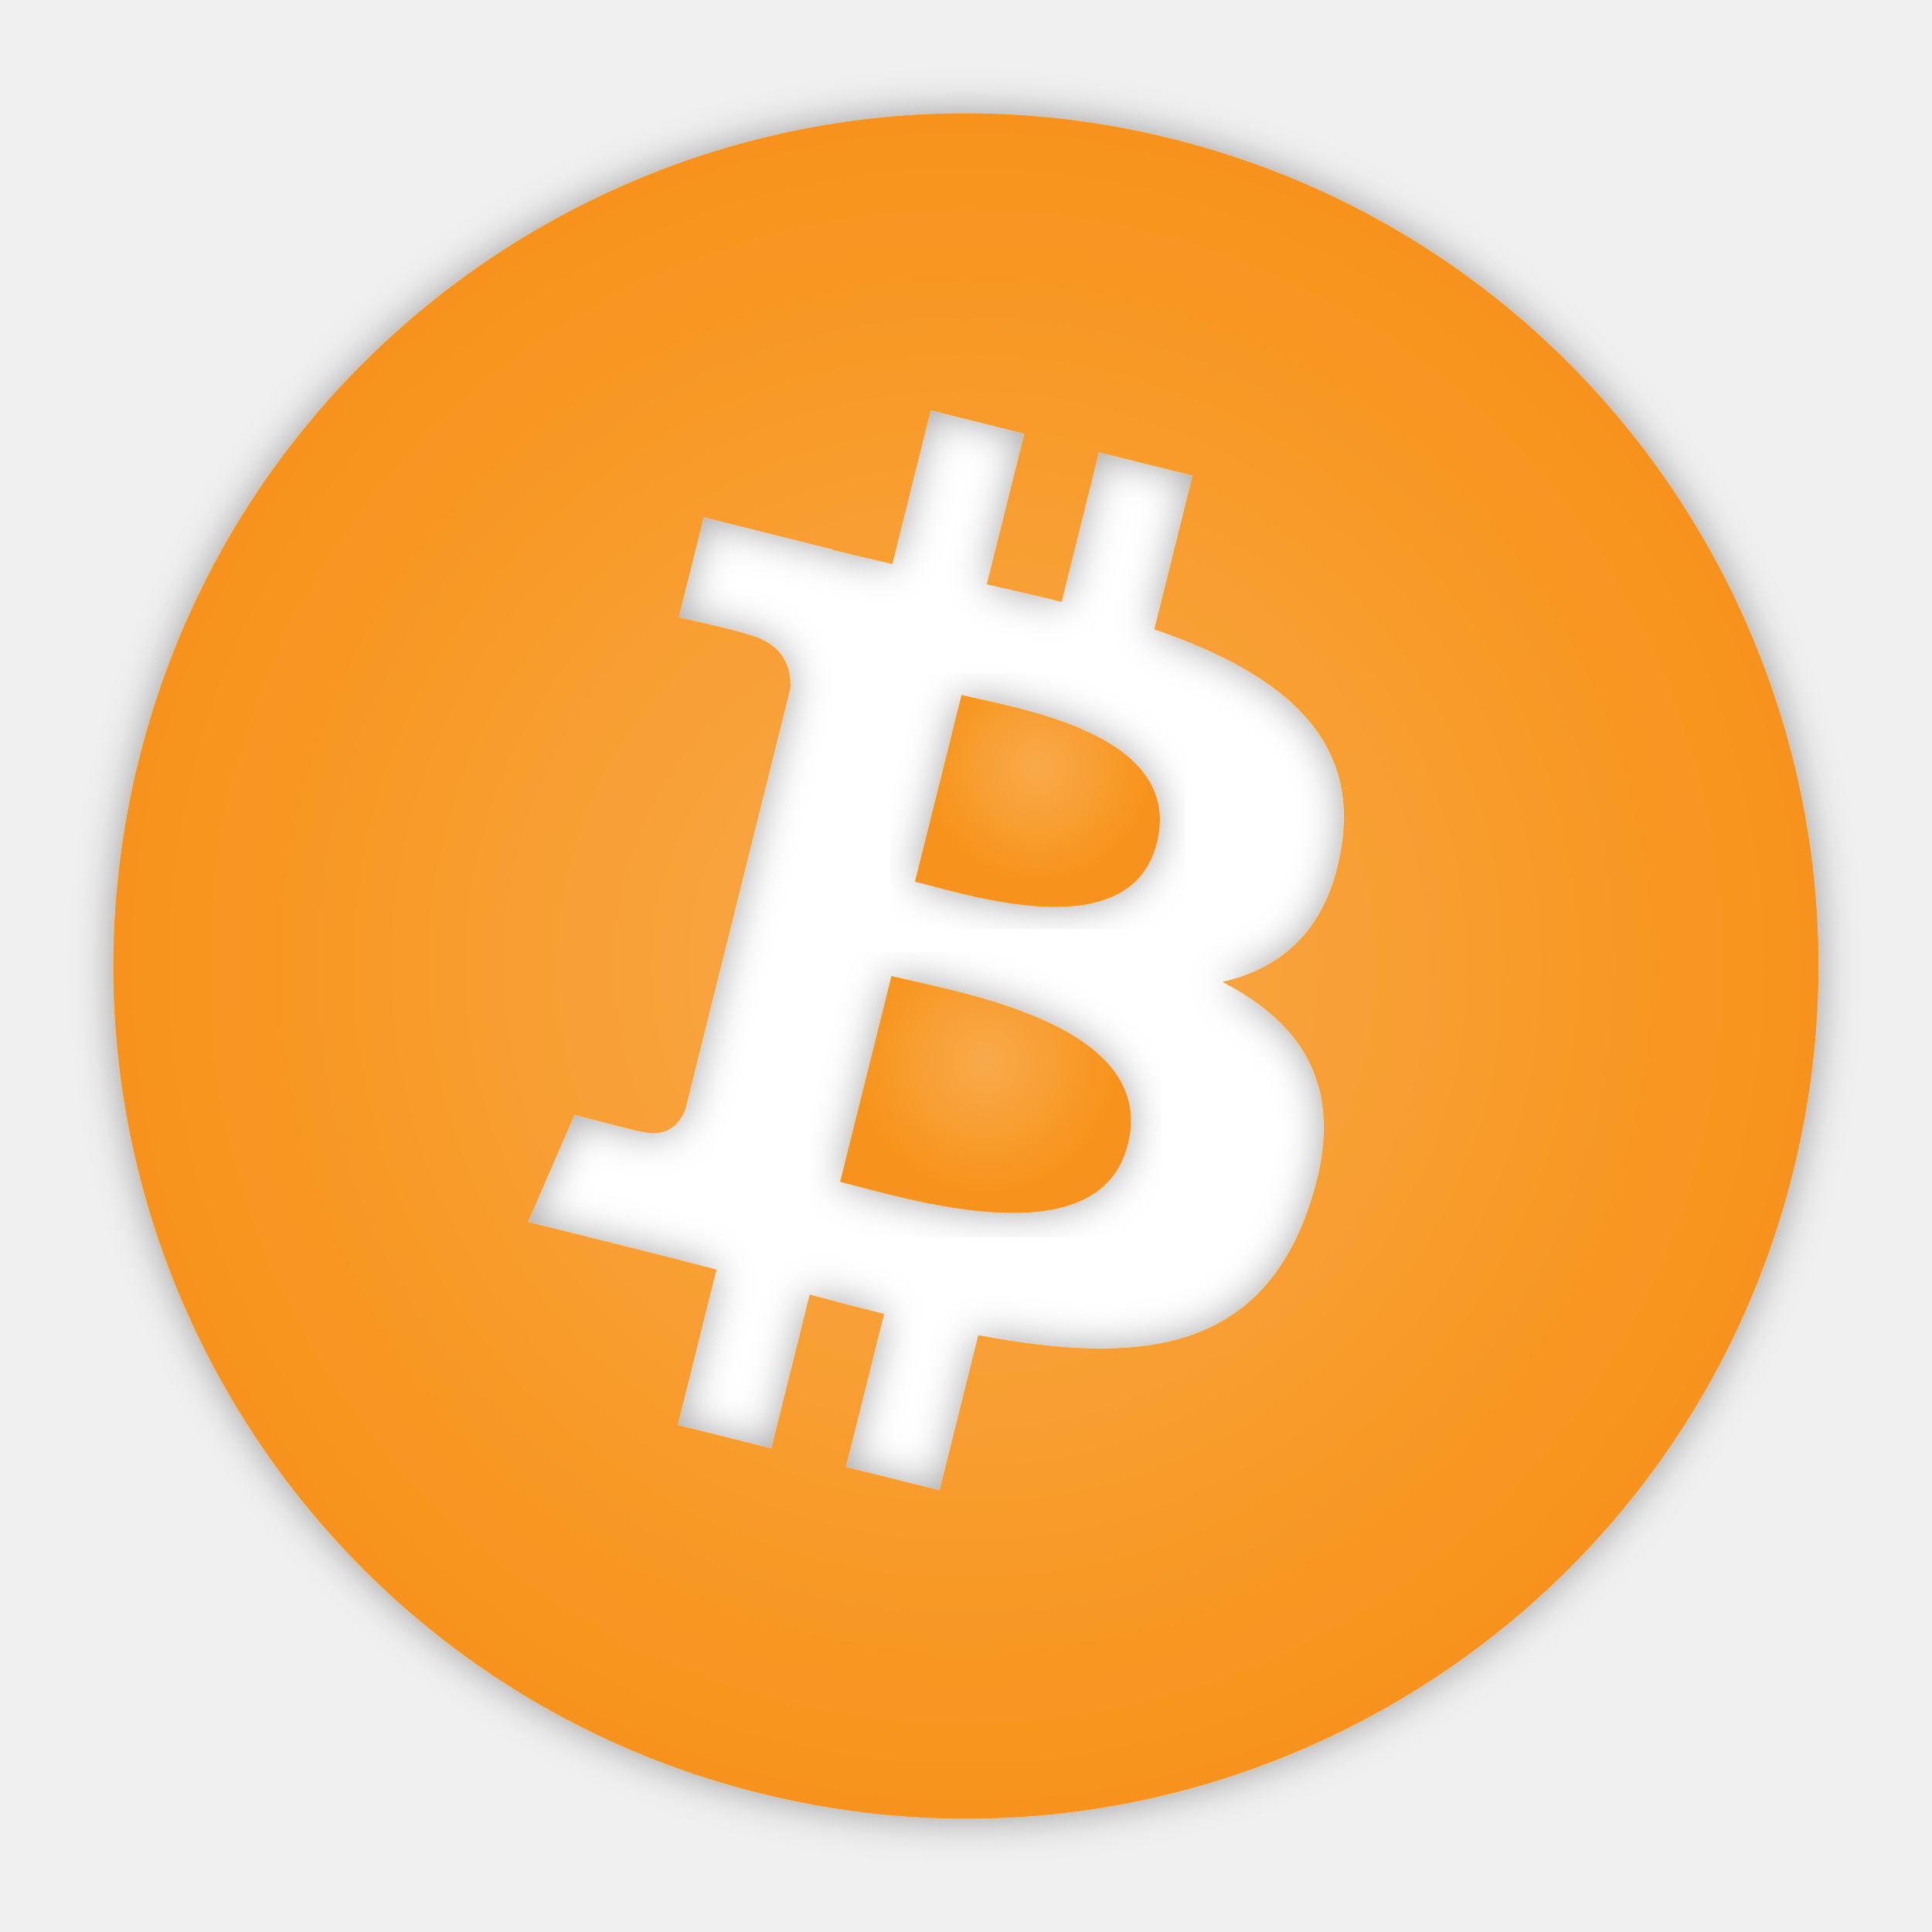
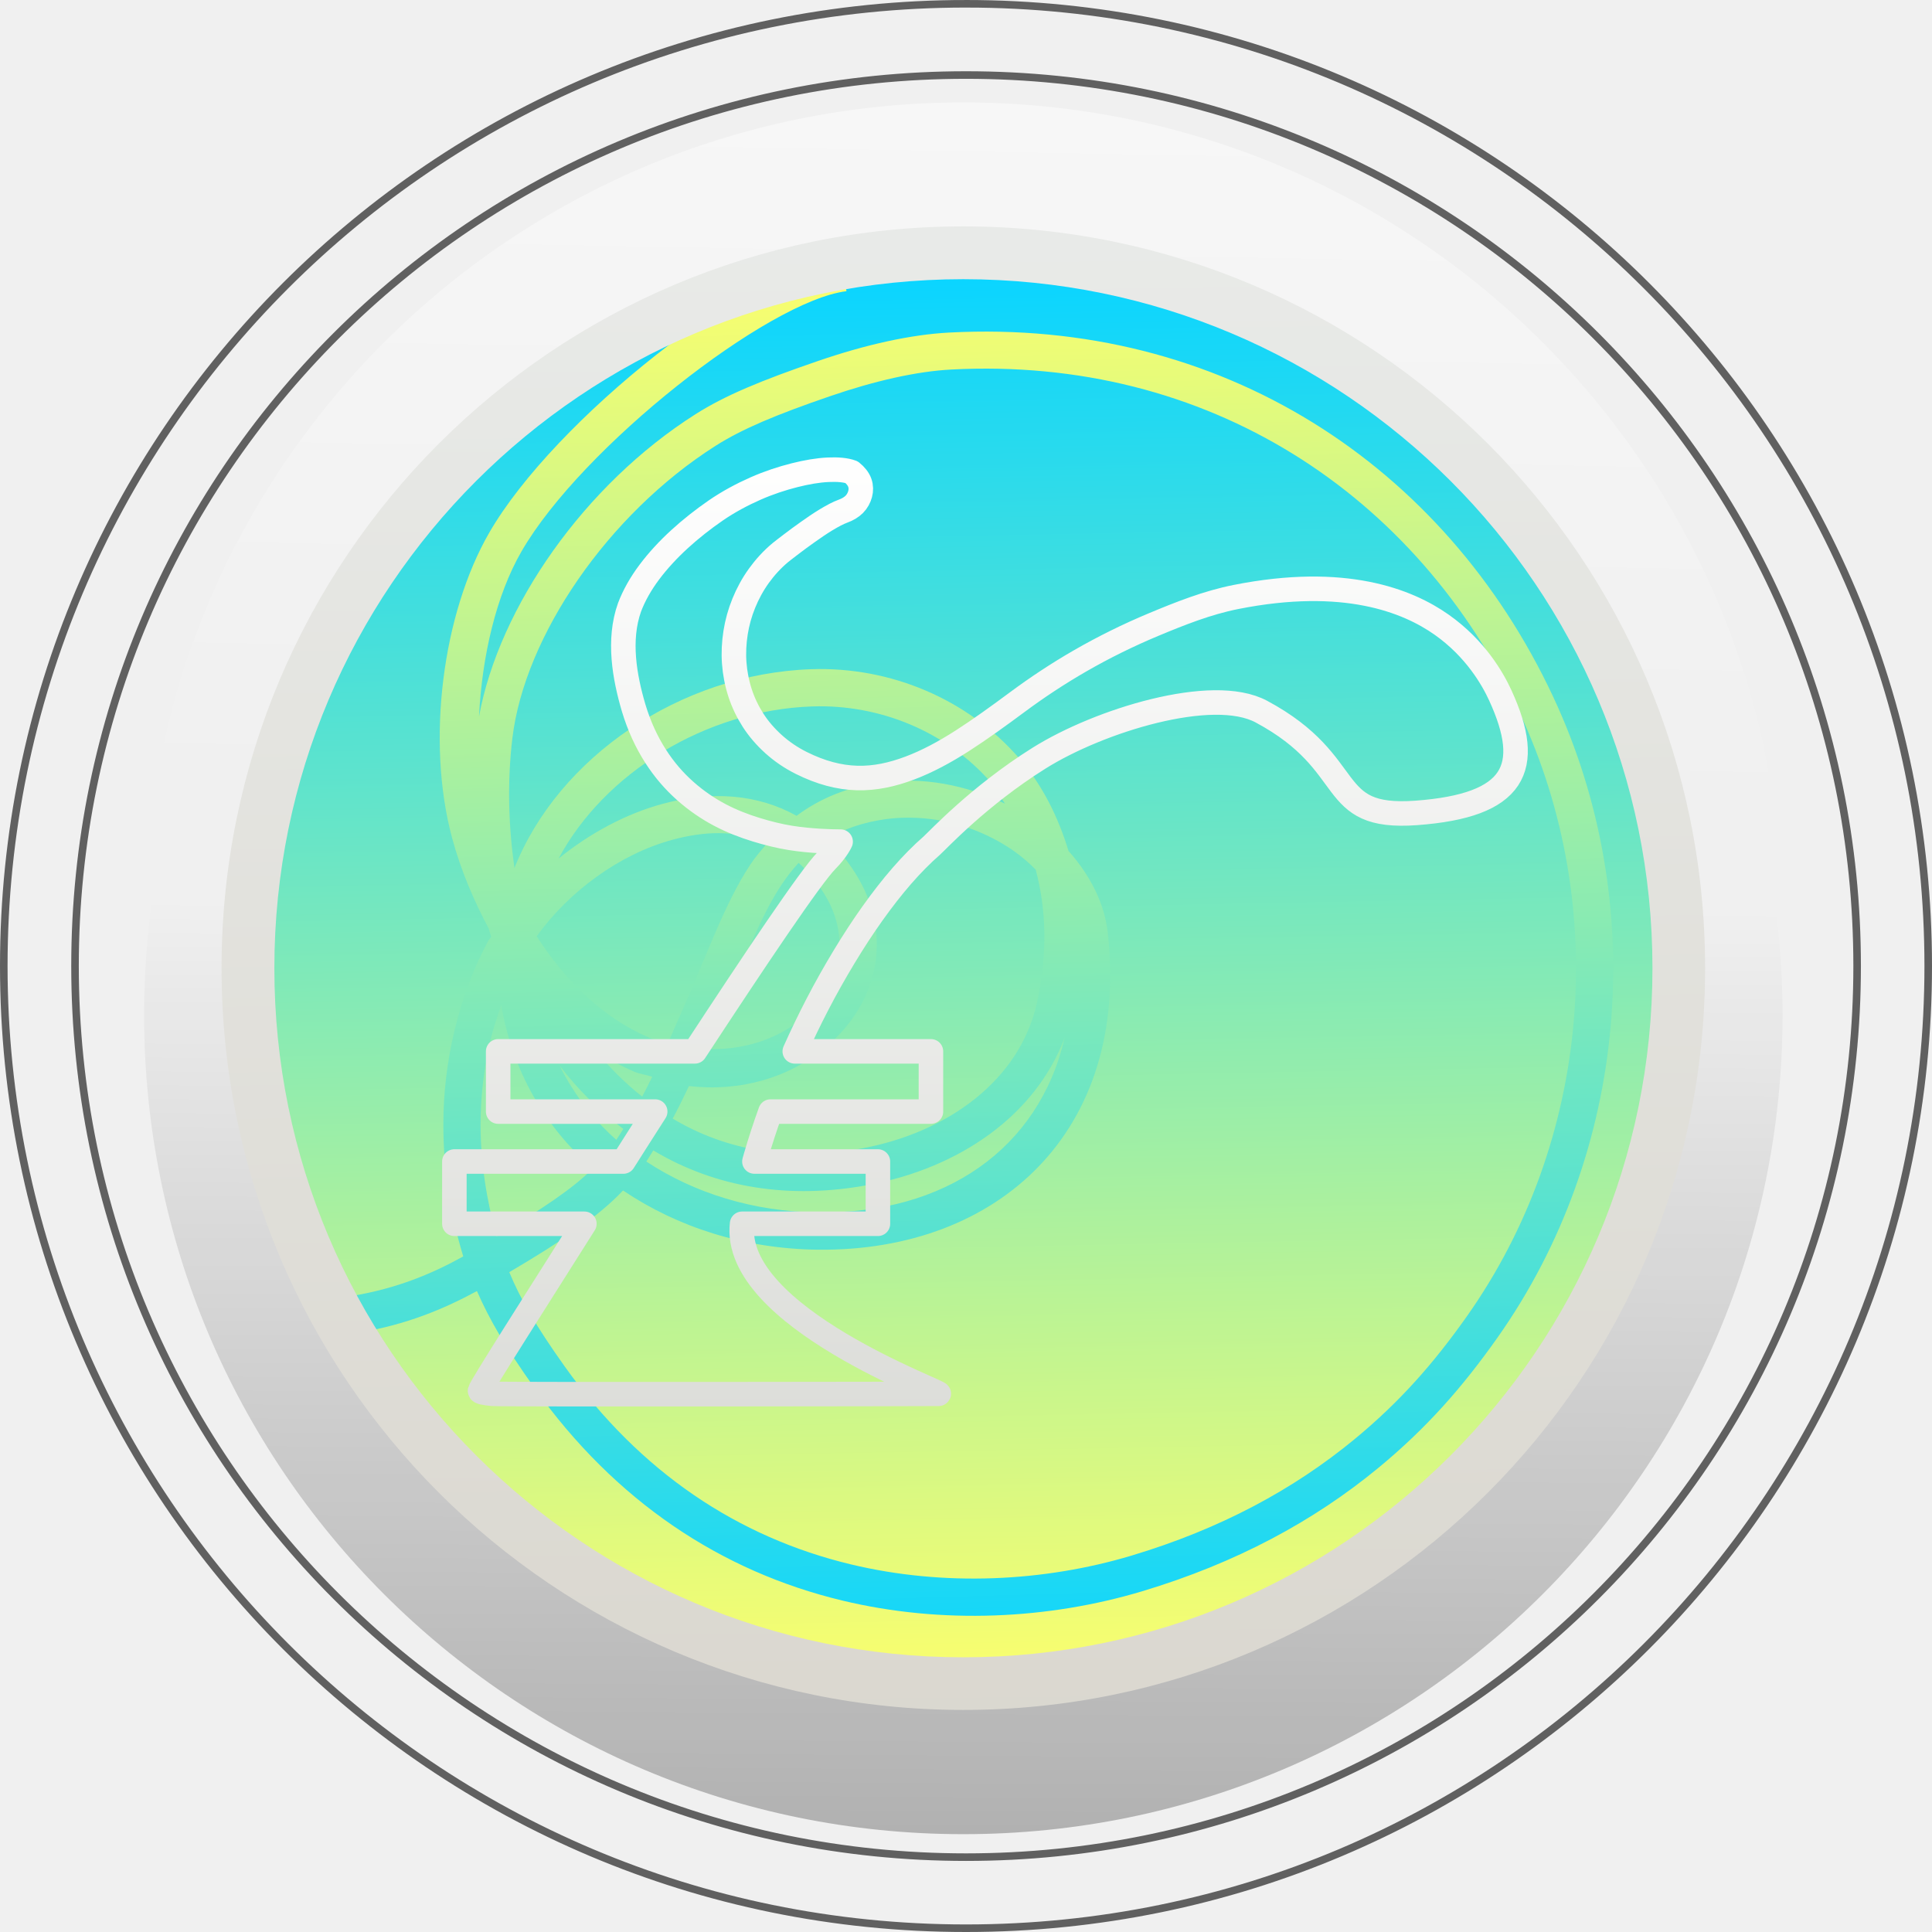
- <svg xmlns="http://www.w3.org/2000/svg" version="1.1" id="svg2" x="0px" y="0px" width="1024px" height="1024px" viewBox="-34 -34 580 580" enable-background="new 0 0 1024 1024" xml:space="preserve">
-   <filter id="dropShadowAlpha">
-     <feColorMatrix result="matrixOut" in="SourceAlpha" type="saturate" values="0.1" />
-     <feGaussianBlur in="matrixOut" result="blur-out" stdDeviation="6" />
-     <feColorMatrix in="blur-out" result="color-out" type="matrix" values="0 0 0 0   0                 0 0 0 0   0                  0 0 0 0   0                  0 0 0 0.35 0" />
-     <feBlend in="SourceGraphic" in2="color-out" mode="normal" />
-   </filter>
-   <g>
-     <circle cx="255" cy="255" r="200" stroke-width="2" fill="white" />
-     <radialGradient id="innerBtop" cx="277.49" cy="196.441" r="34.397" gradientUnits="userSpaceOnUse">
-       <stop offset="0" style="stop-color:#F9AA4B" />
-       <stop offset="1" style="stop-color:#F7931A" />
-     </radialGradient>
-     <path fill="url(#innerBtop)" filter="url(#dropShadowAlpha)" d="M254.647,174.6l-13.983,56.08c15.855,3.951,64.735,20.071,72.656-11.656    C321.568,185.928,270.503,178.552,254.647,174.6z" />
-     <radialGradient id="innerBbottom" cx="261.915" cy="284.567" r="39.838" gradientUnits="userSpaceOnUse">
-       <stop offset="0" style="stop-color:#F9AA4B" />
-       <stop offset="1" style="stop-color:#F7931A" />
-     </radialGradient>
-     <path fill="url(#innerBbottom)" filter="url(#dropShadowAlpha)" d="M233.608,258.984l-15.425,61.832c19.04,4.729,77.769,23.584,86.448-11.296    C313.703,273.144,252.647,263.736,233.608,258.984z" />
-     <radialGradient id="coinShape" cx="256.028" cy="256.003" r="255.988" gradientUnits="userSpaceOnUse">
-       <stop offset="0" style="stop-color:#F9AA4B" />
-       <stop offset="1" style="stop-color:#F7931A" />
-     </radialGradient>
-     <path fill="url(#coinShape)" filter="url(#dropShadowAlpha)" d="M317.871,7.656c-137.12-34.192-276.024,49.28-310.2,186.44    c-34.208,137.136,49.256,276.048,186.36,310.24c137.16,34.199,276.063-49.265,310.256-186.408    C538.479,180.776,455.023,41.848,317.871,7.656z M368.807,219.528c-3.688,24.936-17.512,37.008-35.864,41.24    c25.2,13.12,38.024,33.239,25.809,68.12c-15.16,43.319-51.176,46.976-99.072,37.912l-11.624,46.584l-28.088-7l11.472-45.96    c-7.279-1.809-14.72-3.729-22.384-5.809l-11.512,46.177l-28.056-7l11.624-46.673c-6.561-1.68-13.225-3.464-20.024-5.168    l-36.552-9.111l13.943-32.152c0,0,20.696,5.504,20.416,5.096c7.952,1.969,11.48-3.216,12.872-6.672l18.368-73.64l0.048-0.2    l13.104-52.568c0.344-5.968-1.712-13.496-13.088-16.336c0.439-0.296-20.4-5.072-20.4-5.072l7.472-30l38.736,9.673l-0.032,0.144    c5.824,1.448,11.824,2.824,17.937,4.216L245.423,89.2l28.072,7l-11.28,45.224c7.536,1.721,15.12,3.456,22.504,5.297l11.2-44.929    l28.088,7l-11.504,46.145C347.967,167.152,373.904,185.464,368.807,219.528z" />
-   </g>
+ <svg xmlns="http://www.w3.org/2000/svg" xmlns:xlink="http://www.w3.org/1999/xlink" version="1.1" width="1024" height="1024" viewBox="0 0 1024 1024">
+   <defs>
+     <linearGradient id="k" x1="153.797" x2="157.835" y1="540.359" y2="289.381" gradientTransform="matrix(.877086 0 0 .877086 -52.9335 -259.195)" gradientUnits="userSpaceOnUse" xlink:href="#j">
+       <stop stop-color="#056a7f" offset="0" />
+       <stop stop-color="#7f7f35" offset="1" />
+     </linearGradient>
+     <linearGradient id="t" x1="232.742" x2="227.502" y1="10.958" y2="394.326" gradientTransform="matrix(2.79069 0 0 2.79069 -79.132 -68.3286)" gradientUnits="userSpaceOnUse" xlink:href="#j">
+       <stop stop-color="#dad7cf" offset="0" />
+       <stop stop-color="#e9ebe9" offset="1" />
+     </linearGradient>
+     <linearGradient id="s" x1="346.845" x2="348.688" y1="604.608" y2="504.15" gradientTransform="matrix(3.70931 0 0 3.70931 -726.302 -1813.47)" gradientUnits="userSpaceOnUse">
+       <stop stop-color="#ffffff" stop-opacity="0" offset="0" />
+       <stop stop-color="#ffffff" stop-opacity=".464" offset="1" />
+     </linearGradient>
+     <linearGradient id="r" x1="346.845" x2="347.865" y1="604.608" y2="754.004" gradientTransform="matrix(-3.70931 0 0 3.70931 1747.48 -1764.01)" gradientUnits="userSpaceOnUse">
+       <stop stop-color="#000000" stop-opacity="0" offset="0" />
+       <stop stop-color="#000000" stop-opacity=".296" offset="1" />
+     </linearGradient>
+     <linearGradient id="l" x1="182.75" x2="177.58" y1="226.036" y2="52.269" gradientTransform="matrix(.877086 0 0 .877086 -56.5012 -20.004)" gradientUnits="userSpaceOnUse">
+       <stop stop-color="#0bd5ff" offset="0" />
+       <stop stop-color="#ffff6b" offset="1" />
+     </linearGradient>
+     <linearGradient id="q" x1="191.632" x2="189.061" y1="356.691" y2="56.81" gradientTransform="matrix(2.79019 0 0 2.79019 -80.44 -67.0801)" gradientUnits="userSpaceOnUse">
+       <stop stop-color="#dad7cf" offset="0" />
+       <stop stop-color="#e9ebe9" offset="1" />
+     </linearGradient>
+     <linearGradient id="u" x1="173.174" x2="173.174" y1="452.9" y2="346.9" gradientTransform="matrix(5.00001 0 0 5.00001 -385.87 -1500.5)" gradientUnits="userSpaceOnUse">
+       <stop stop-color="#dbdcd8" offset="0" />
+       <stop stop-color="#ffffff" offset="1" />
+     </linearGradient>
+     <linearGradient id="p" x1="309.889" x2="314.802" y1="330.752" y2="592.136" gradientTransform="matrix(2.88425 0 0 2.88425 -575.702 -800.922)" gradientUnits="userSpaceOnUse" xlink:href="#l" />
+     <linearGradient id="o" x1="192.637" x2="192.637" y1="187.42" y2="96.08" gradientTransform="matrix(5.80251 0 0 5.80251 -647.782 -323.506)" gradientUnits="userSpaceOnUse" xlink:href="#k" />
+     <linearGradient id="n" x1="182.75" x2="177.58" y1="226.036" y2="52.269" gradientTransform="matrix(4.38544 0 0 4.38544 -282.507 -100.02)" gradientUnits="userSpaceOnUse" xlink:href="#l" />
+     <linearGradient id="m" x1="153.797" x2="157.835" y1="540.359" y2="289.381" gradientTransform="matrix(4.38544 0 0 4.38544 -264.669 -1295.98)" gradientUnits="userSpaceOnUse" xlink:href="#k" />
+   </defs>
+   <path d="m67.084 724.597c-118.879-244.403-17.124-538.901 227.276-657.781 244.401-118.879 541.326-9.845 660.206 234.556 118.88 244.401 14.699 531.621-229.702 650.501-244.403 118.88-538.901 17.124-657.781-227.278z" style="fill:url(#m);stroke-width:5" />
+   <path d="m512 2.004c-281.668 0-509.996 228.332-509.996 509.996 0 281.666 228.332 509.996 509.996 509.996 281.67 0 509.996-228.333 509.996-509.996 0-281.668-228.326-509.996-509.996-509.996zm0 37.761c260.843 0 472.322 211.393 472.322 472.238 0 260.847-211.479 472.325-472.322 472.325-260.845 0-472.238-211.479-472.238-472.325 0-260.845 211.393-472.238 472.238-472.238z" style="fill:url(#t);stroke-width:4.008;stroke:#606060" />
+   <path d="m76.391 488.486c0-239.8 194.396-434.198 434.197-434.198 239.804 0 434.195 194.397 434.195 434.198 0 239.801-194.392 434.199-434.195 434.199-239.801 0-434.197-194.398-434.197-434.199z" style="fill:url(#s);stroke-width:5" />
+   <path d="m944.781 537.951c0-239.8-194.392-434.197-434.195-434.197-239.801 0-434.197 194.396-434.197 434.197s194.396 434.199 434.197 434.199c239.804 0 434.195-194.398 434.195-434.199z" style="fill:url(#r);stroke-width:5" />
+   <path d="m132.101 510.966c0-209.032 169.454-378.487 378.487-378.487 209.029 0 378.485 169.454 378.485 378.487 0 209.032-169.455 378.487-378.485 378.487-209.033 0-378.487-169.455-378.487-378.487z" style="fill:url(#p);stroke-width:5" />
+   <path d="m446.162 134.735c-48.306 6-152.183 87.44-186.93 147.735-24.544 42.591-33.533 110.075-19.597 161.713 4.701 17.42 11.571 33.241 19.46 48.102 0.411 1.379 0.812 3.022 1.234 4.248-0.41 0.726-1.114 1.325-1.507 2.056-7.856 14.591-13.89 30.752-17.953 47.692-3.933 16.398-5.893 33.326-5.893 49.749 0 23.513 3.714 47.462 10.553 69.892-16.839 9.359-35.17 16.906-58.244 20.829l3.425 19.46c24.579-4.182 44.072-12.165 62.082-21.926 6.568 15.026 15.106 29.752 30.424 51.256 42.937 60.281 99.008 97.349 163.22 112.784 53.009 12.744 109.446 9.931 158.969-4.932 49.846-14.958 90.987-37.231 125.126-65.37 25.482-21.006 44.506-42.626 63.176-69.068 69.191-98.017 81.002-229.631 29.466-339.738-57.543-122.923-176.069-200.507-320.002-192.959-20.48 1.074-44.216 6.355-69.619 15.075-30.225 10.375-49.258 18.262-64.959 28.231-58.807 37.342-104.094 102.167-114.706 160.206 1.603-32.132 9.097-64.22 22.475-87.435 31.889-55.335 130.756-132.849 172.265-138.004zm58.107 61.122c135.589-7.11 246.833 65.815 301.086 181.722 48.532 103.678 37.293 227.769-27.818 320.003-17.737 25.121-35.658 45.48-59.614 65.233-32.136 26.49-70.839 47.476-118.138 61.671-46.305 13.895-99.359 16.545-148.827 4.659-59.656-14.345-111.58-48.641-151.709-104.978-15.316-21.504-23.354-35.597-29.327-49.887 27.967-16.497 47.518-29.671 60.3-43.307 28.797 19.413 64.333 30.944 103.195 31.387 96.379 1.097 165.266-63.435 153.761-167.744-1.764-16.02-9.501-30.845-20.828-43.58-5.582-18.301-14.015-35.268-26.45-49.474-27.241-31.121-68.021-48.299-109.91-46.87-69.433 2.37-134.049 46.728-157.327 105.388-3.137-22.166-3.878-45.515-1.097-68.797 6.462-54.085 50.611-118.735 107.718-154.998 14.012-8.897 31.882-16.416 60.711-26.313 23.805-8.171 45.855-13.149 64.274-14.116zm-73.731 178.57c36.045-1.23 71.275 13.552 94.561 40.154 3.017 3.447 4.974 7.613 7.538 11.374-20.515-9.944-43.755-14.361-66.056-11.238-17.854 2.5-32.112 8.583-44.402 17.679-20.299-11.393-44.93-13.455-71.127-6.305-19.556 5.339-38.518 15.634-54.955 28.917 24.1-45.066 77.591-78.642 134.441-80.582zm55.641 59.066c16.898 0.834 33.748 6.281 48.102 15.487 5.534 3.548 10.372 7.604 14.664 11.923 5.63 21.191 6.415 44.934 0.548 70.989-9.121 40.503-46.811 68.164-92.368 76.747-37.614 7.084-71.797 1.492-100.591-15.762 2.864-5.32 5.737-11.123 8.634-17.267 26.853 3.201 53.18-4.278 72.771-20.831 27.165-22.95 35.139-57.809 17.13-89.079-4.74-8.232-10.443-15.074-16.582-20.968 8.686-5.315 18.659-8.847 30.835-10.552 5.516-0.772 11.224-0.963 16.857-0.685zm-104.977 8.086c9.112 0.053 17.556 2.17 25.353 5.482-3.052 3.592-6.153 7.046-8.907 11.238-6.948 10.568-12.749 22.429-20.283 40.154 0.462-1.086-11.915 28.468-15.76 37.139-0.503 1.133-4.261 9.717-7.538 17.131-3.434-0.994-6.883-1.423-10.278-2.879-23.907-10.246-43.726-29.408-59.341-53.584 17.061-23.711 43.801-43.471 71.812-51.118 8.69-2.373 17.017-3.611 24.942-3.563zm42.073 15.76c5.499 4.915 10.475 10.954 14.664 18.227 13.021 22.61 7.431 47.09-12.746 64.137-13.738 11.607-31.948 16.985-50.98 16.308 2.451-5.557 5.128-11.536 5.482-12.334 3.953-8.916 16.3-38.822 15.76-37.55 7.108-16.724 12.489-27.647 18.638-37.002 2.896-4.406 5.946-8.239 9.183-11.787zm-157.602 75.375c5.978 34.982 23.193 64.604 48.514 86.612-10.627 10.776-28.195 22.287-50.981 35.91-5.339-19.161-8.497-39.282-8.497-59.205 0-14.863 1.772-30.194 5.345-45.089 1.5-6.254 3.539-12.276 5.619-18.227zm298.621 17.268c-13.681 59.1-63.613 93.402-130.603 92.646-34.421-0.395-65.784-10.285-91.135-27 1.305-1.873 2.45-3.971 3.7-5.892 33.097 19.855 72.203 26.176 114.433 18.227 47.441-8.937 87.961-36.387 103.605-77.981zm-248.326 7.127c6.412 4.114 13.015 7.829 20.009 10.826 3.201 1.375 6.491 1.701 9.731 2.744-1.766 3.651-3.603 7.247-5.345 10.551-8.945-7.118-17.115-15.164-24.395-24.121zm-19.46 7.538c9.789 12.919 21.156 23.94 33.85 33.714-1.221 1.894-2.43 3.93-3.7 5.756-12.596-11.075-22.655-24.494-30.15-39.47z" style="fill:url(#n);stroke-width:5" />
+   <path d="m438.837 248.986c-5.207 0.245-11.201 1.238-17.77 2.901-6.569 1.663-13.596 3.947-20.671 7.072-7.076 3.125-14.307 6.973-21.034 11.605-6.727 4.632-13.247 9.766-19.221 15.231-5.974 5.465-11.412 11.352-15.956 17.408-4.545 6.057-8.076 12.273-10.518 18.677-6.179 17.336-2.618 37.03 2.176 53.31 2.949 9.838 6.945 18.27 11.605 25.567 4.66 7.298 9.984 13.359 15.776 18.495 5.792 5.137 11.968 9.34 18.314 12.693 6.346 3.353 12.898 5.849 19.221 7.797 6.323 1.948 12.411 3.431 18.133 4.352 5.722 0.921 11.052 1.36 15.594 1.632 4.543 0.271 8.275 0.362 11.061 0.362 0 0-1.784 4.246-7.435 9.973-8.396 8.51-37.893 52.478-69.811 101.181h-104.263v31.915h83.229c-7.262 11.219-9.776 15.408-16.863 26.469h-89.576v33.001h68.905c-24.128 38.219-54.659 86.035-55.305 88.494-0.191 0.715 2.285 1.206 6.709 1.628 4.424 0.423 231.771 0.123 236.338 0 4.275-0.109-109.899-40.705-104.15-90.122h71.988v-33.001h-65.459c0.25-0.872 0.47-1.662 0.725-2.534 2.274-7.813 4.907-15.932 7.797-23.936h85.043v-31.915h-72.169c3.782-8.454 7.738-16.684 11.968-24.843 4.504-8.686 9.262-17.126 14.143-25.204 4.882-8.078 9.923-15.839 15.05-23.028 5.126-7.189 10.355-13.928 15.593-19.946 5.239-6.018 10.558-11.391 15.776-15.957 1.546-1.353 7.728-7.906 17.588-16.683 9.861-8.776 23.335-19.703 39.348-29.737 16.012-10.035 38.925-19.626 61.11-25.023 22.185-5.397 43.661-6.66 56.753 0.363 51.862 27.812 33.09 57.291 82.139 53.673 52.244-3.853 62.257-23.601 44.431-62.377-3.896-8.467-12.983-24.634-31.012-37.354-18.023-12.72-51.501-26.17-109.16-14.688-15.121 3.011-29.521 8.747-43.334 14.506-13.814 5.758-26.851 12.242-38.985 19.221-12.134 6.978-23.248 14.393-33.183 21.759-10.139 7.518-19.931 14.605-29.375 20.672-9.444 6.066-18.686 11.034-27.925 14.506-9.238 3.472-18.402 5.525-27.924 5.258-9.521-0.265-19.262-2.831-29.556-7.978-5.57-2.786-10.445-6.149-14.688-9.973-4.244-3.825-7.941-8.095-10.88-12.693-2.938-4.598-5.234-9.398-6.89-14.506-1.657-5.107-2.685-10.424-3.082-15.775-0.399-5.352-0.115-10.807 0.725-16.138 0.839-5.331 2.297-10.549 4.351-15.594 2.054-5.045 4.733-10.011 7.979-14.506 3.245-4.496 7.009-8.651 11.423-12.33 1.089-0.908 3.105-2.401 5.622-4.352 2.515-1.951 5.647-4.227 8.885-6.528 3.238-2.301 6.539-4.571 9.791-6.528 3.252-1.956 6.323-3.615 8.885-4.533 2.349-0.842 4.447-2.075 5.984-3.626 1.537-1.55 2.567-3.507 3.083-5.44 0.516-1.933 0.53-3.994-0.181-5.984-0.712-1.99-2.205-3.9-4.352-5.622-2.99-1.127-7.305-1.514-12.512-1.269z" style="fill:url(#o);stroke-linejoin:round;stroke-width:13;stroke:url(#u)" />
+   <path d="m510.585 119.99c-217.137 0-393.156 176.018-393.156 393.156 0 217.138 176.018 393.153 393.156 393.153 217.135 0 393.156-176.014 393.156-393.153 0-217.137-176.021-393.156-393.156-393.156zm0 27.989c201.687 0 365.25 163.479 365.25 365.167 0 201.69-163.563 365.253-365.25 365.253-201.688 0-365.167-163.563-365.167-365.253 0-201.688 163.479-365.167 365.167-365.167z" style="fill:url(#q);stroke-width:5" />
</svg>
